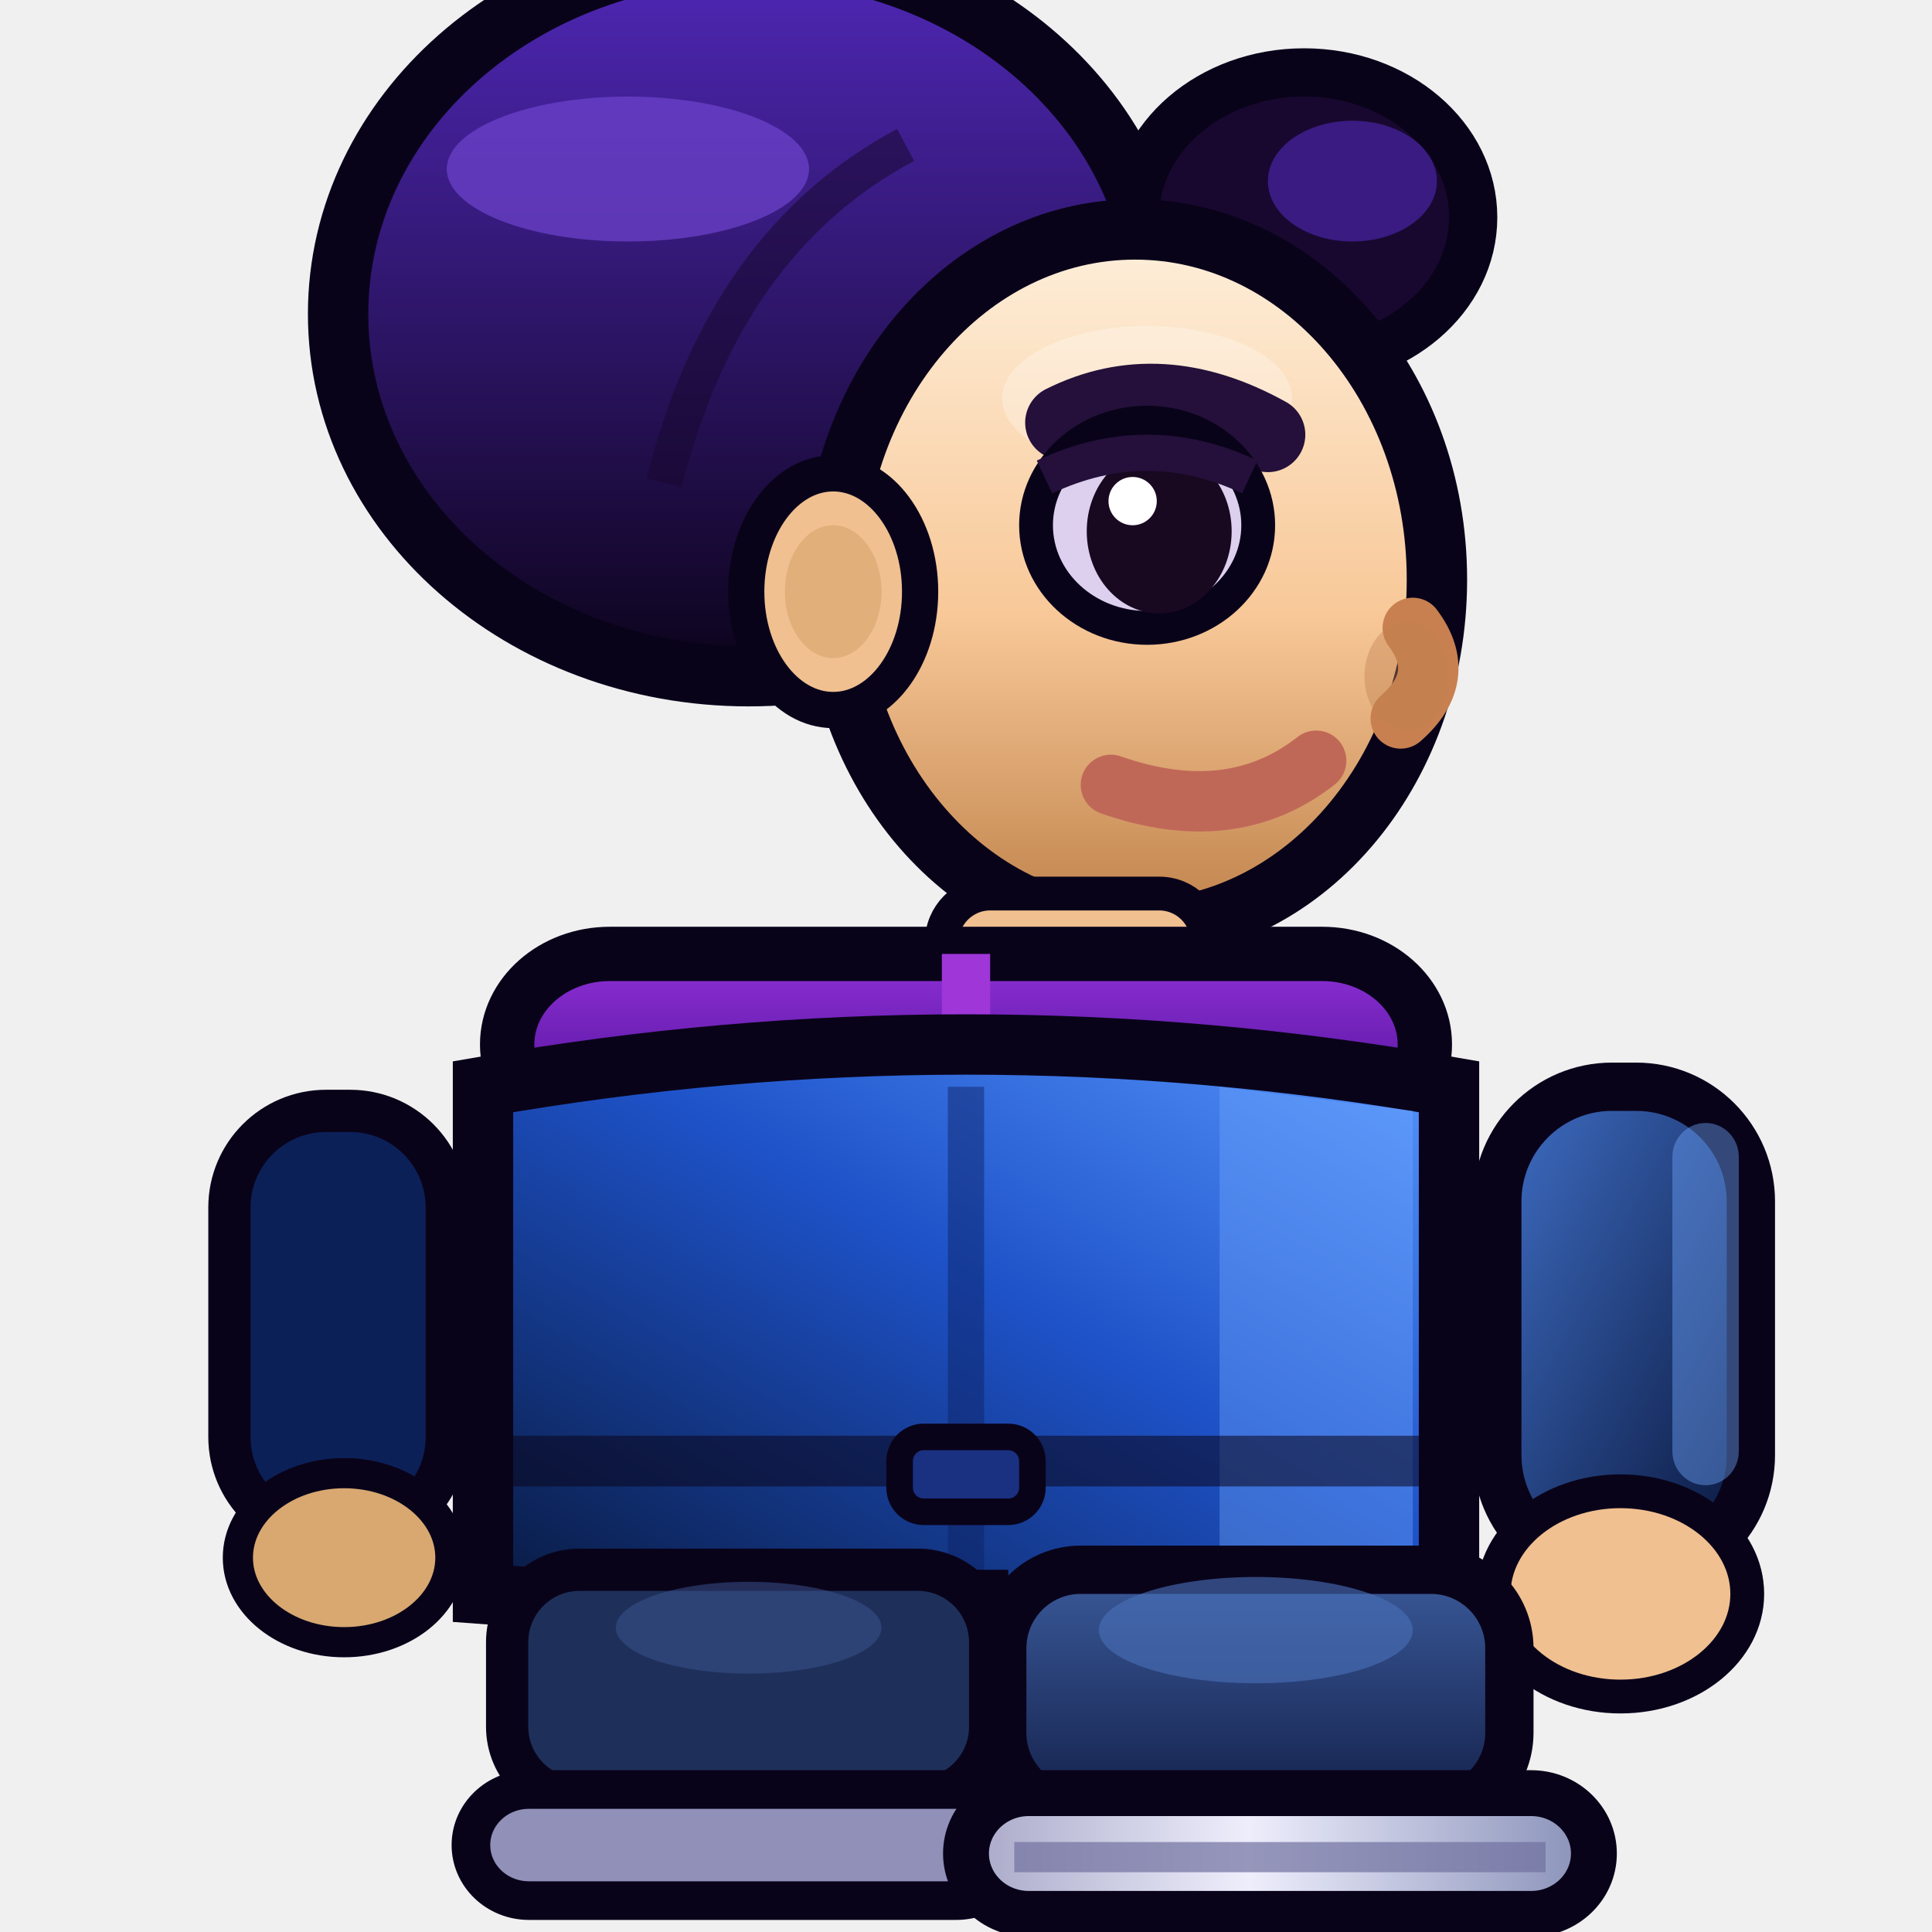
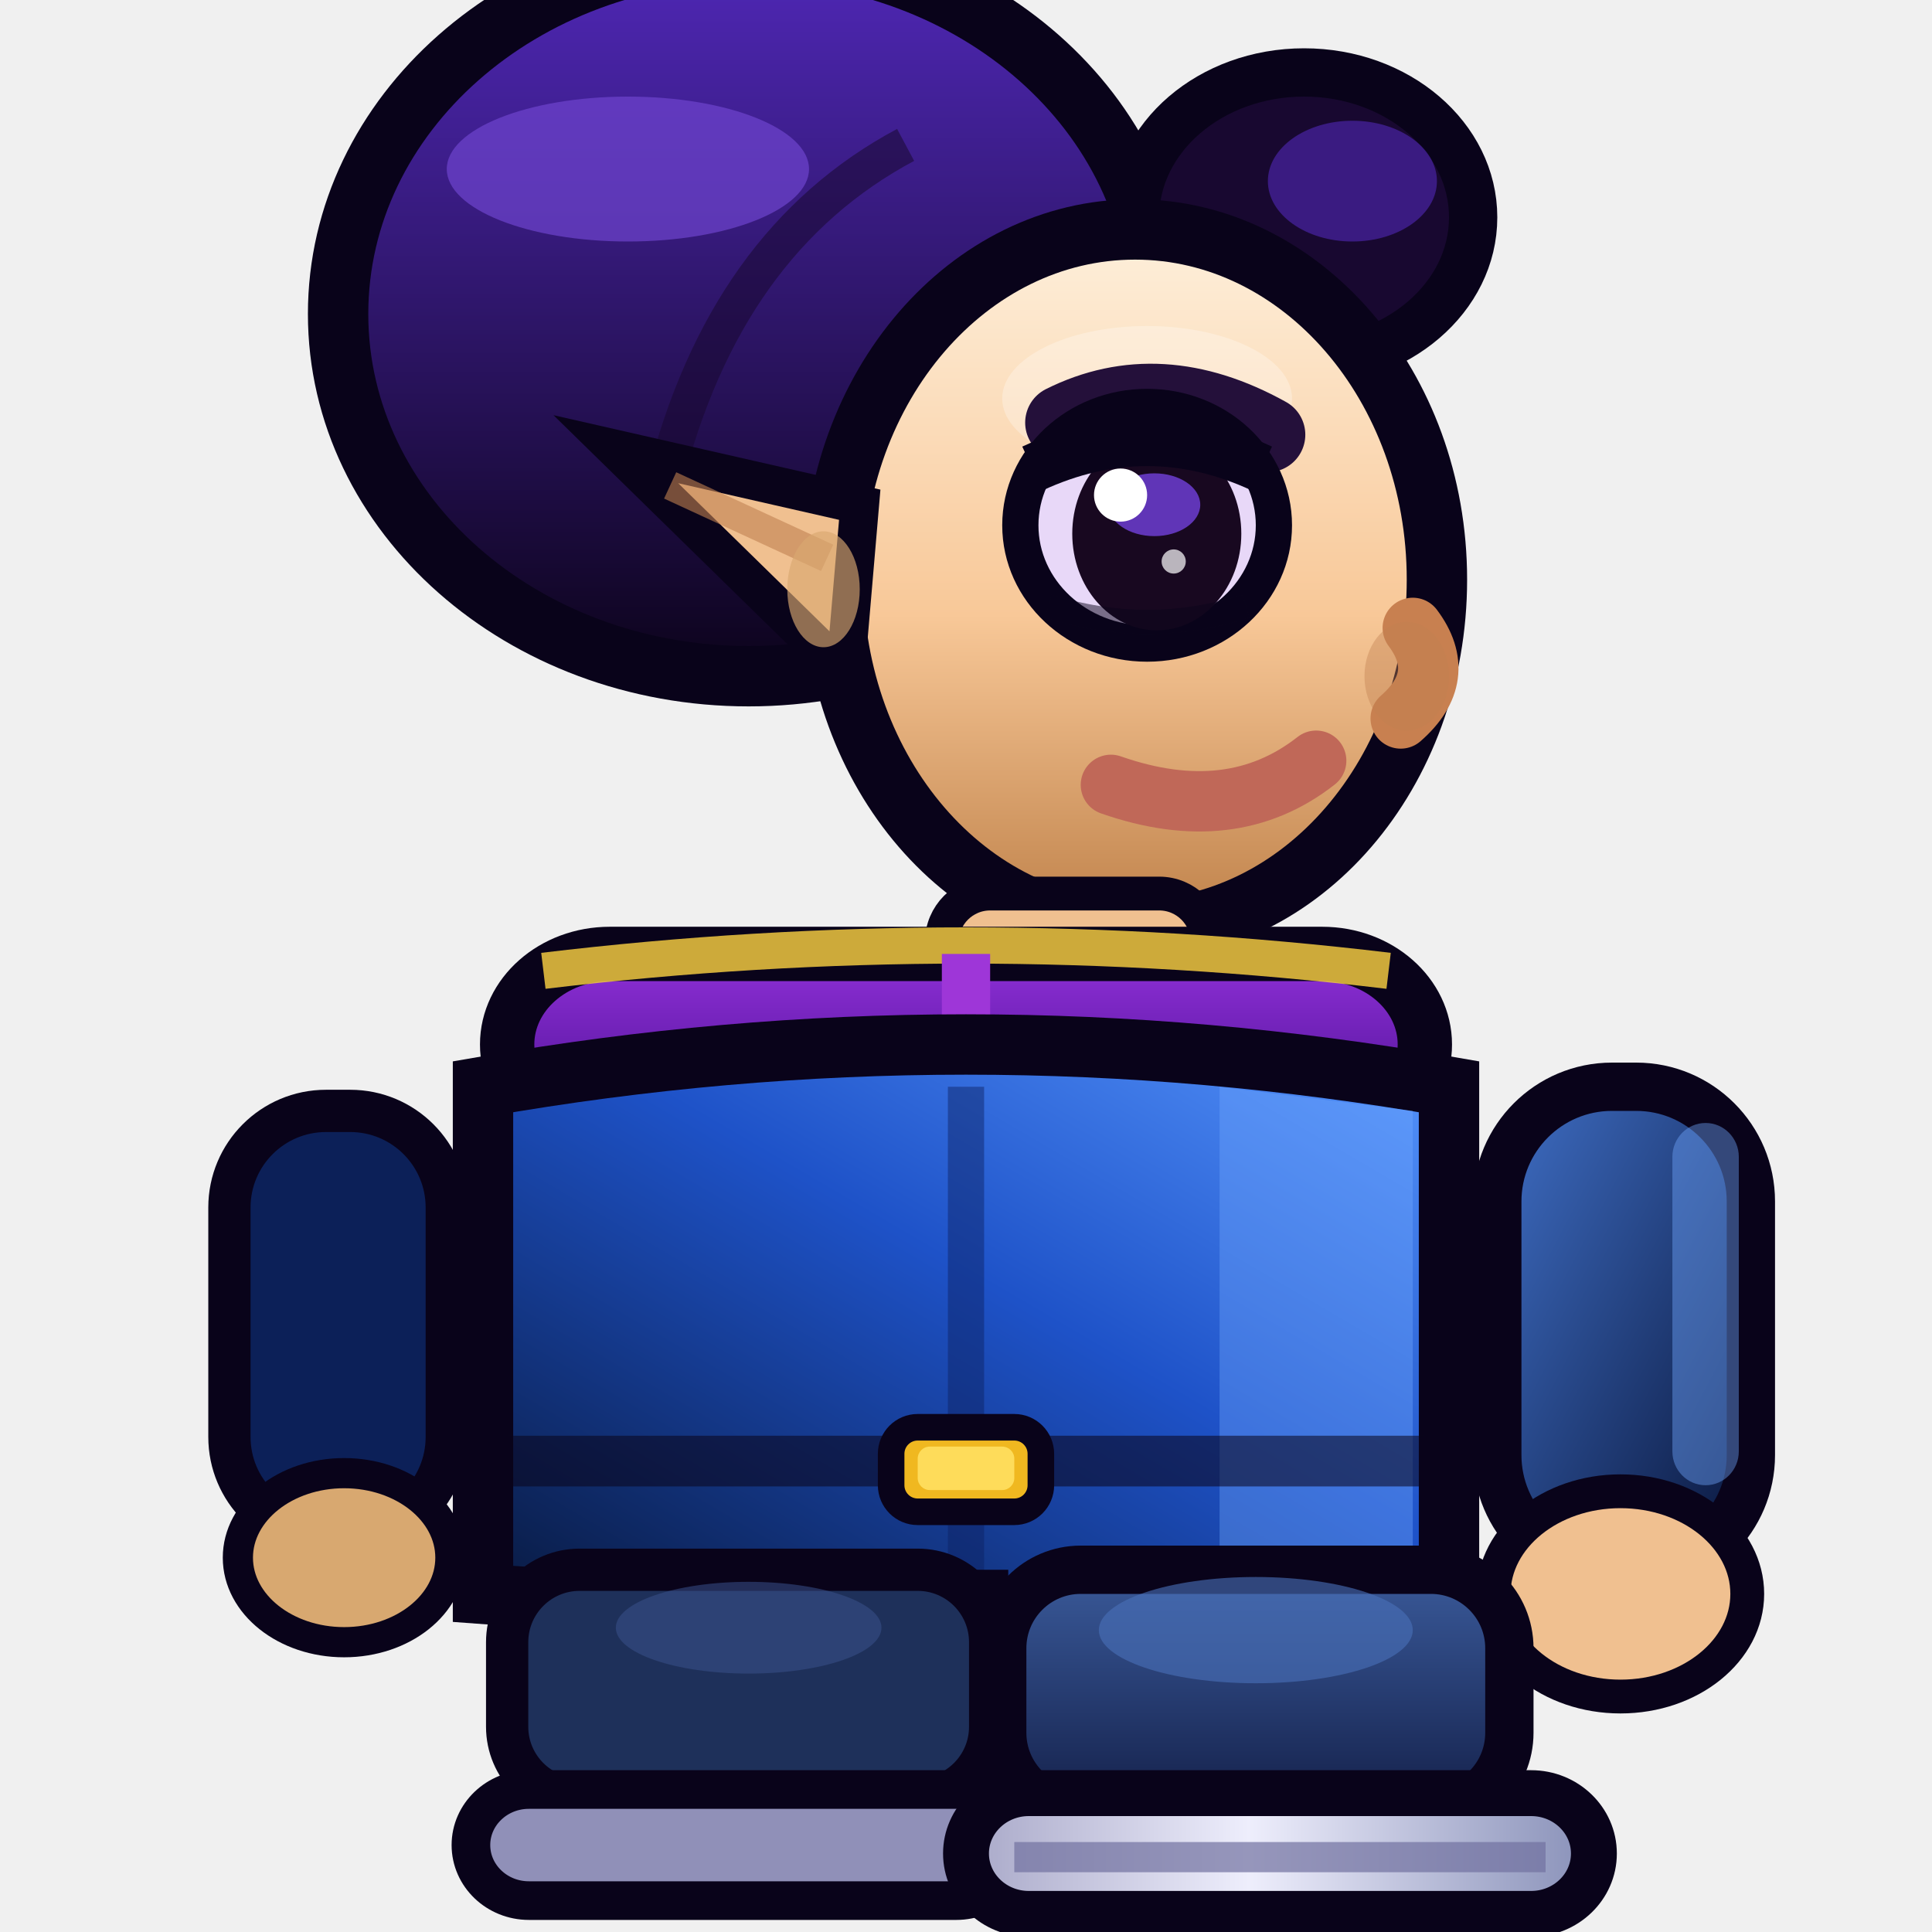
<svg xmlns="http://www.w3.org/2000/svg" viewBox="0 0 32 32" width="32" height="32">
  <defs>
    <linearGradient id="sg" x1="0" y1="0" x2="0" y2="1">
      <stop offset="0%" stop-color="#fef0dc" />
      <stop offset="55%" stop-color="#f8c898" />
      <stop offset="100%" stop-color="#be8048" />
    </linearGradient>
    <linearGradient id="hg" x1="0" y1="0" x2="0" y2="1">
      <stop offset="0%" stop-color="#5028b8" />
      <stop offset="100%" stop-color="#0c031a" />
    </linearGradient>
    <linearGradient id="jg" x1="1" y1="0" x2="0" y2="1">
      <stop offset="0%" stop-color="#5898ff" />
      <stop offset="45%" stop-color="#1e52c8" />
      <stop offset="100%" stop-color="#08183c" />
    </linearGradient>
    <linearGradient id="ag" x1="0" y1="0" x2="1" y2="1">
      <stop offset="0%" stop-color="#4070c8" />
      <stop offset="100%" stop-color="#081438" />
    </linearGradient>
    <linearGradient id="ng" x1="0" y1="0" x2="0" y2="1">
      <stop offset="0%" stop-color="#3a5a9a" />
      <stop offset="100%" stop-color="#14204a" />
    </linearGradient>
    <linearGradient id="kg" x1="1" y1="0" x2="0" y2="0">
      <stop offset="0%" stop-color="#8890b8" />
      <stop offset="55%" stop-color="#eeeefc" />
      <stop offset="100%" stop-color="#a8a8c8" />
    </linearGradient>
    <linearGradient id="cg" x1="0" y1="0" x2="0" y2="1">
      <stop offset="0%" stop-color="#9030d8" />
      <stop offset="100%" stop-color="#481090" />
    </linearGradient>
  </defs>
  <g transform="scale(2)">
    <ellipse cx="6.2" cy="2.6" rx="3.4" ry="3" fill="url(#hg)" stroke="#09031a" stroke-width="0.5" />
    <ellipse cx="5.2" cy="1.4" rx="1.5" ry="0.6" fill="#7045d0" opacity="0.68" />
    <path d="M7.5,1.2 Q6,2 5.5,4" fill="none" stroke="#180830" stroke-width="0.3" opacity="0.55" />
    <ellipse cx="10.8" cy="1.8" rx="1.4" ry="1.2" fill="#180830" stroke="#09031a" stroke-width="0.4" />
    <ellipse cx="11.2" cy="1.5" rx="0.7" ry="0.5" fill="#5028b8" opacity="0.6" />
    <ellipse cx="9.4" cy="4.8" rx="2.5" ry="2.9" fill="url(#sg)" stroke="#09031a" stroke-width="0.5" />
    <ellipse cx="9.5" cy="3.3" rx="1.2" ry="0.6" fill="#ffffff" opacity="0.28" />
    <path d="M11.7,5.2 Q12.0,5.6 11.6,5.95" fill="none" stroke="#c88050" stroke-width="0.5" stroke-linecap="round" />
    <ellipse cx="11.65" cy="5.6" rx="0.35" ry="0.45" fill="#c08050" opacity="0.4" />
-     <ellipse cx="6.9" cy="4.9" rx="0.72" ry="0.98" fill="#f0c090" stroke="#09031a" stroke-width="0.3" />
-     <ellipse cx="6.9" cy="4.9" rx="0.4" ry="0.55" fill="#d8a870" opacity="0.7" />
+     <polygon points="7.12,4.18 7.0,5.58 5.1,3.72" fill="#f0c090" stroke="#09031a" stroke-width="0.32" />
+     <line x1="6.85" y1="4.62" x2="5.55" y2="4.02" stroke="#c08050" stroke-width="0.24" opacity="0.6" />
+     <ellipse cx="6.82" cy="4.88" rx="0.3" ry="0.48" fill="#d8a870" opacity="0.65" />
    <path d="M10.5,3.6 Q9.6,3.1 8.8,3.5" stroke="#24103a" stroke-width="0.62" fill="none" stroke-linecap="round" />
-     <ellipse cx="9.5" cy="4.35" rx="0.92" ry="0.85" fill="#ddd0ee" stroke="#09031a" stroke-width="0.28" />
-     <ellipse cx="9.6" cy="4.4" rx="0.6" ry="0.68" fill="#180820" />
-     <path d="M8.65,3.95 Q9.5,3.55 10.35,3.95" fill="none" stroke="#24103a" stroke-width="0.3" />
-     <circle cx="9.38" cy="4.15" r="0.2" fill="#fff" />
+     <ellipse cx="9.5" cy="4.35" rx="1.05" ry="0.98" fill="#e8d8f8" stroke="#09031a" stroke-width="0.3" />
+     <ellipse cx="9.58" cy="4.42" rx="0.7" ry="0.8" fill="#180820" />
+     <ellipse cx="9.56" cy="4.18" rx="0.38" ry="0.26" fill="#7040d8" opacity="0.82" />
+     <path d="M8.55,3.88 Q9.5,3.44 10.45,3.88" fill="none" stroke="#09031a" stroke-width="0.4" />
+     <path d="M8.68,5.02 Q9.5,5.28 10.32,5.02" fill="none" stroke="#09031a" stroke-width="0.2" opacity="0.5" />
+     <circle cx="9.28" cy="4.1" r="0.22" fill="#fff" />
+     <circle cx="9.72" cy="4.65" r="0.1" fill="#fff" opacity="0.7" />
    <path d="M10.9,6.3 Q10.2,6.85 9.2,6.5" fill="none" stroke="#c06858" stroke-width="0.5" stroke-linecap="round" />
    <rect x="7.8" y="7.4" width="2.2" height="1.0" rx="0.4" fill="#f0c090" stroke="#09031a" stroke-width="0.28" />
    <rect x="4.2" y="7.9" width="7.6" height="1.5" rx="0.85" fill="url(#cg)" stroke="#09031a" stroke-width="0.45" />
+     <path d="M4.5,8.04 Q8,7.62 11.5,8.04" fill="none" stroke="#f0c840" stroke-width="0.3" opacity="0.85" />
    <line x1="8" y1="7.9" x2="8" y2="9.4" stroke="#9e36d8" stroke-width="0.4" />
    <rect x="1.9" y="9.2" width="1.8" height="3.5" rx="0.8" fill="#0c2058" stroke="#09031a" stroke-width="0.35" />
    <rect x="12.4" y="9" width="2.1" height="4.0" rx="0.95" fill="url(#ag)" stroke="#09031a" stroke-width="0.4" />
    <rect x="13.85" y="9.3" width="0.55" height="3" rx="0.28" fill="#70a8ff" opacity="0.42" />
    <path d="M4,9 Q8,8.3 12,9 L12,13.2 Q8,13.5 4,13.2 Z" fill="url(#jg)" stroke="#09031a" stroke-width="0.5" />
    <path d="M11.7,9.2 L10.1,9 L10.1,13 L11.7,13.2 Z" fill="#70a8ff" opacity="0.38" />
    <line x1="8" y1="9" x2="8" y2="13.2" stroke="#0a2060" stroke-width="0.3" opacity="0.45" />
    <line x1="4.2" y1="12.1" x2="11.8" y2="12.1" stroke="#09031a" stroke-width="0.42" opacity="0.55" />
-     <rect x="7.45" y="11.9" width="1.1" height="0.62" rx="0.2" fill="#1a3080" stroke="#09031a" stroke-width="0.22" />
+     <rect x="7.38" y="11.82" width="1.24" height="0.7" rx="0.22" fill="#f0b820" stroke="#09031a" stroke-width="0.22" />
+     <rect x="7.6" y="11.98" width="0.8" height="0.36" rx="0.1" fill="#ffe060" opacity="0.9" />
    <ellipse cx="2.85" cy="12.9" rx="0.88" ry="0.7" fill="#d8a870" stroke="#09031a" stroke-width="0.25" />
    <ellipse cx="13.42" cy="13.2" rx="1.05" ry="0.85" fill="#f0c090" stroke="#09031a" stroke-width="0.28" />
    <rect x="4.2" y="13" width="4.0" height="1.9" rx="0.6" fill="#1e305a" stroke="#09031a" stroke-width="0.35" />
    <ellipse cx="6.2" cy="13.48" rx="1.1" ry="0.38" fill="#38508a" opacity="0.55" />
    <rect x="8.3" y="13" width="4.2" height="2.0" rx="0.65" fill="url(#ng)" stroke="#09031a" stroke-width="0.4" />
    <ellipse cx="10.4" cy="13.5" rx="1.3" ry="0.44" fill="#4870b8" opacity="0.62" />
    <line x1="8.2" y1="13" x2="8.2" y2="14.9" stroke="#09031a" stroke-width="0.3" />
    <rect x="3.9" y="14.82" width="4.5" height="0.92" rx="0.48" fill="#9090b8" stroke="#09031a" stroke-width="0.32" />
    <rect x="8.0" y="14.85" width="5.2" height="1.0" rx="0.52" fill="url(#kg)" stroke="#09031a" stroke-width="0.38" />
    <line x1="8.4" y1="15.38" x2="12.8" y2="15.38" stroke="#7070a0" stroke-width="0.25" opacity="0.7" />
  </g>
</svg>
